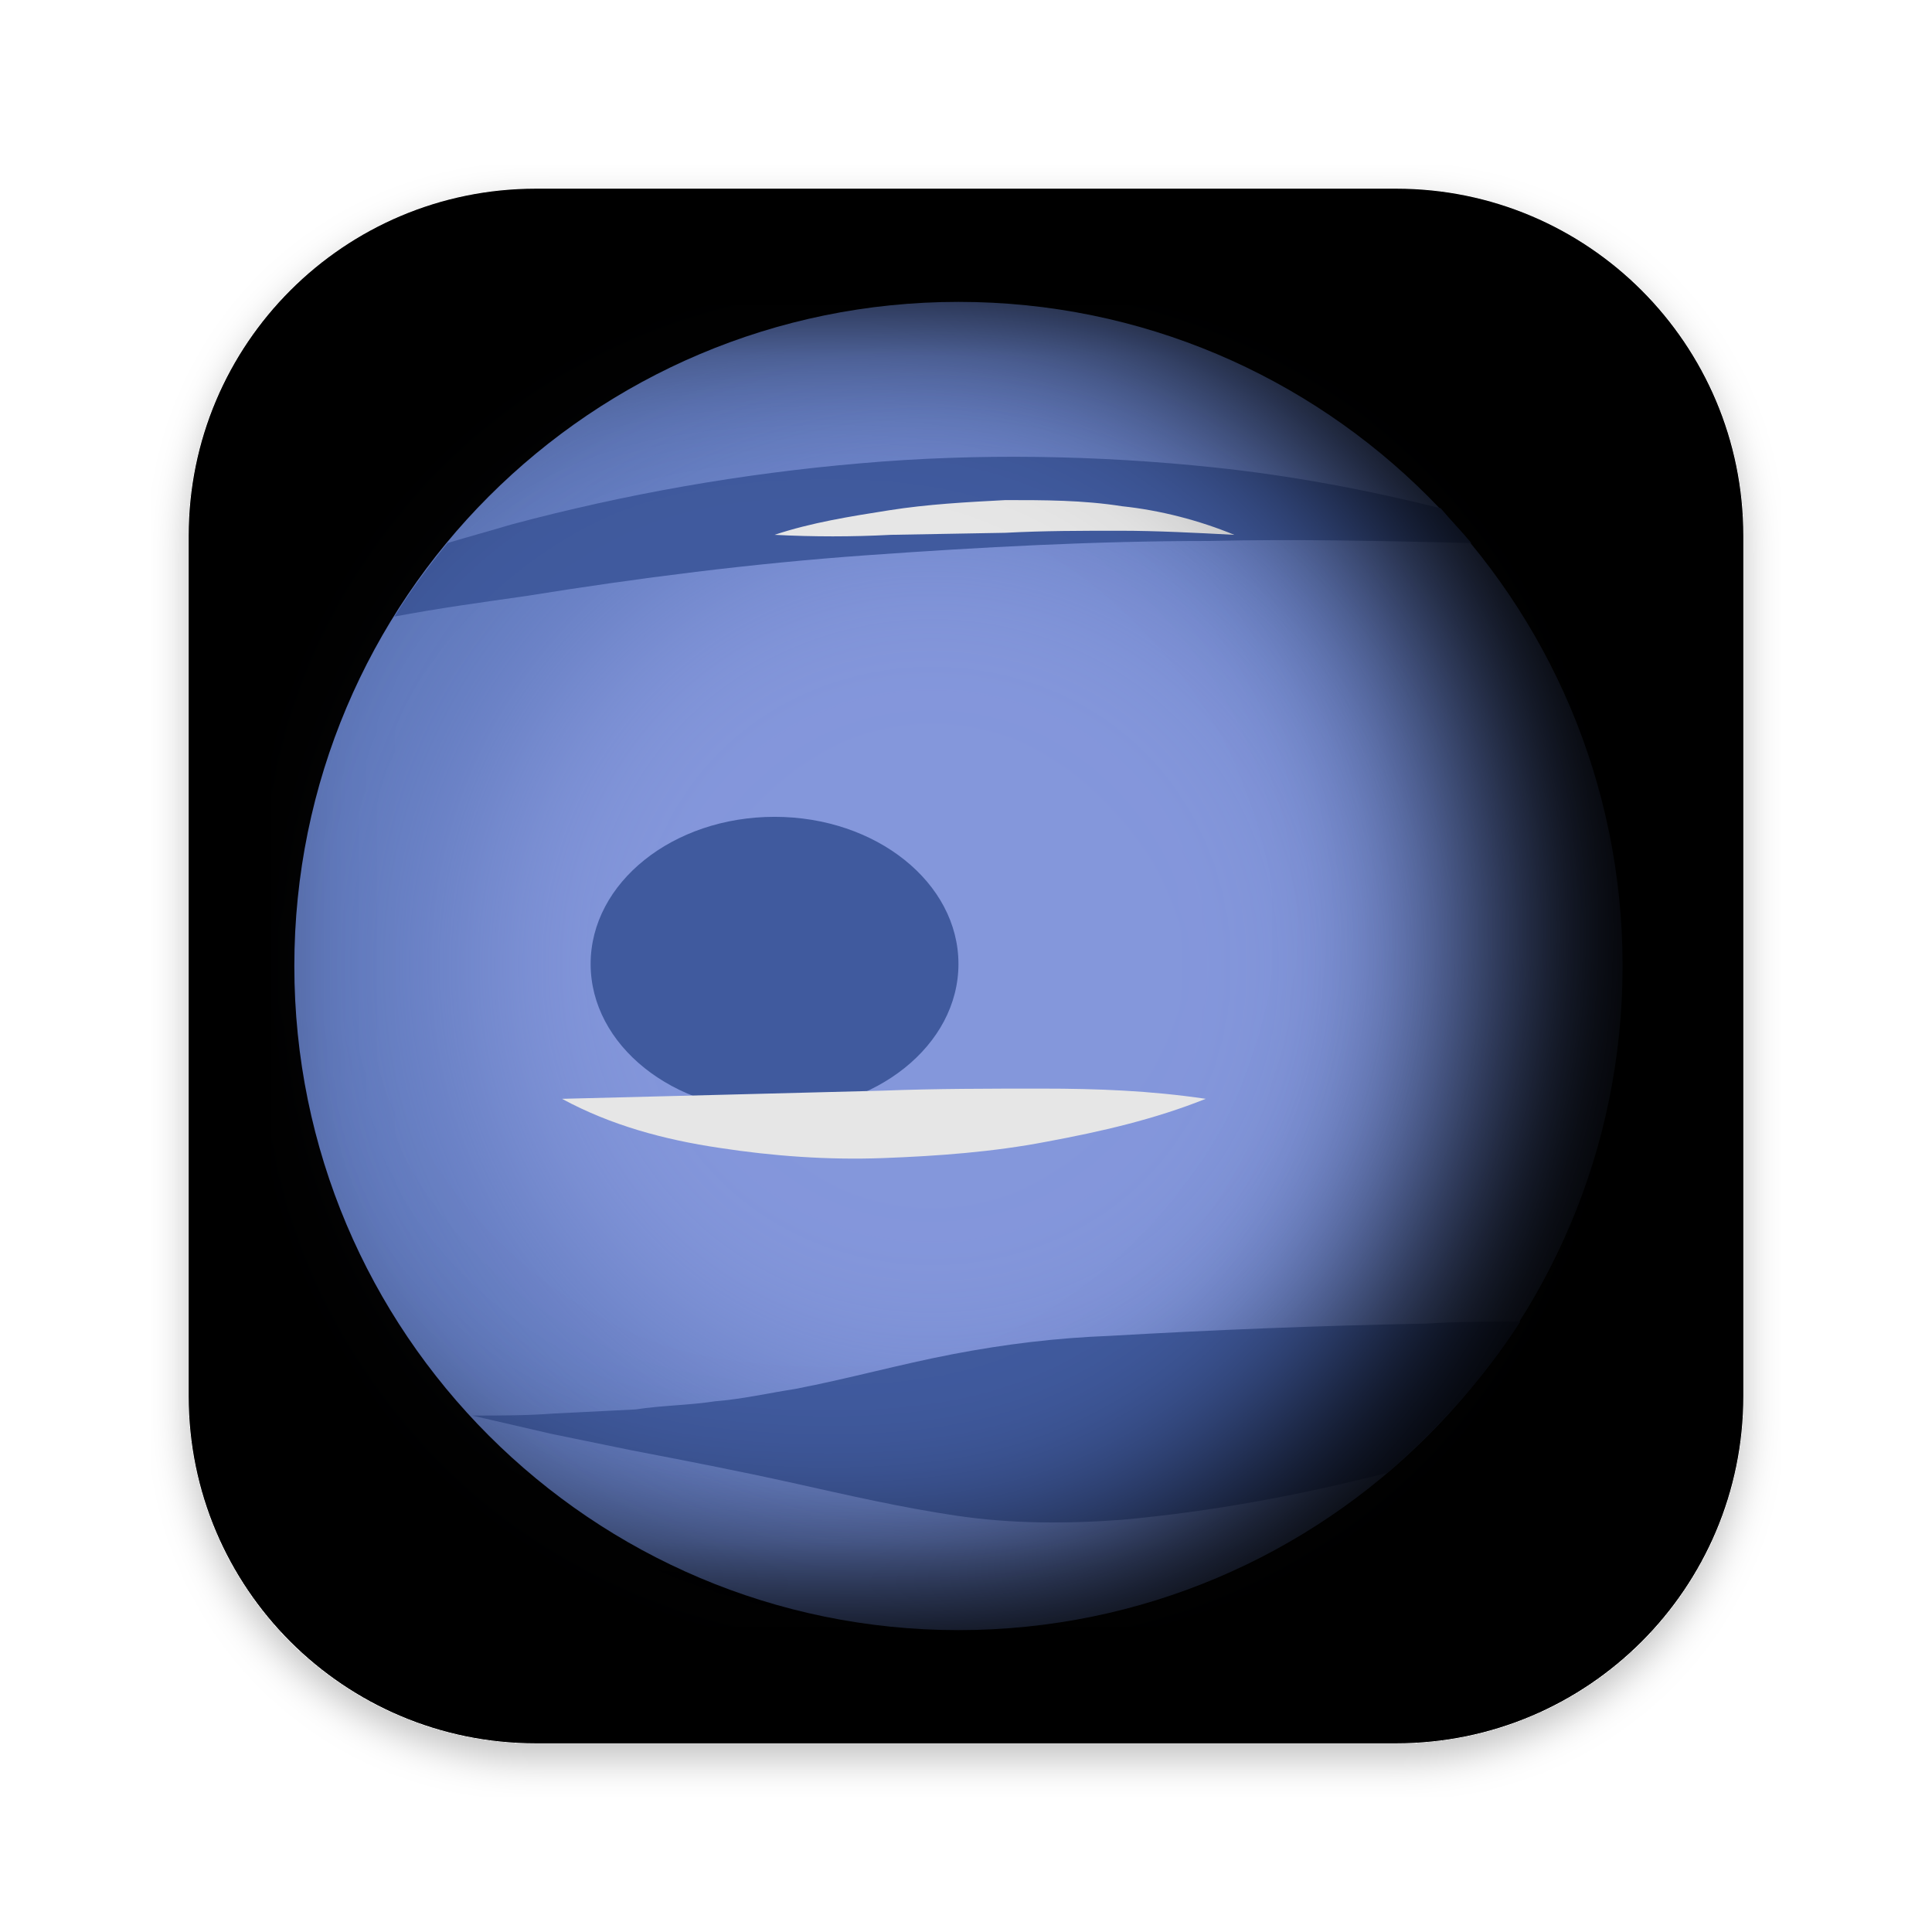
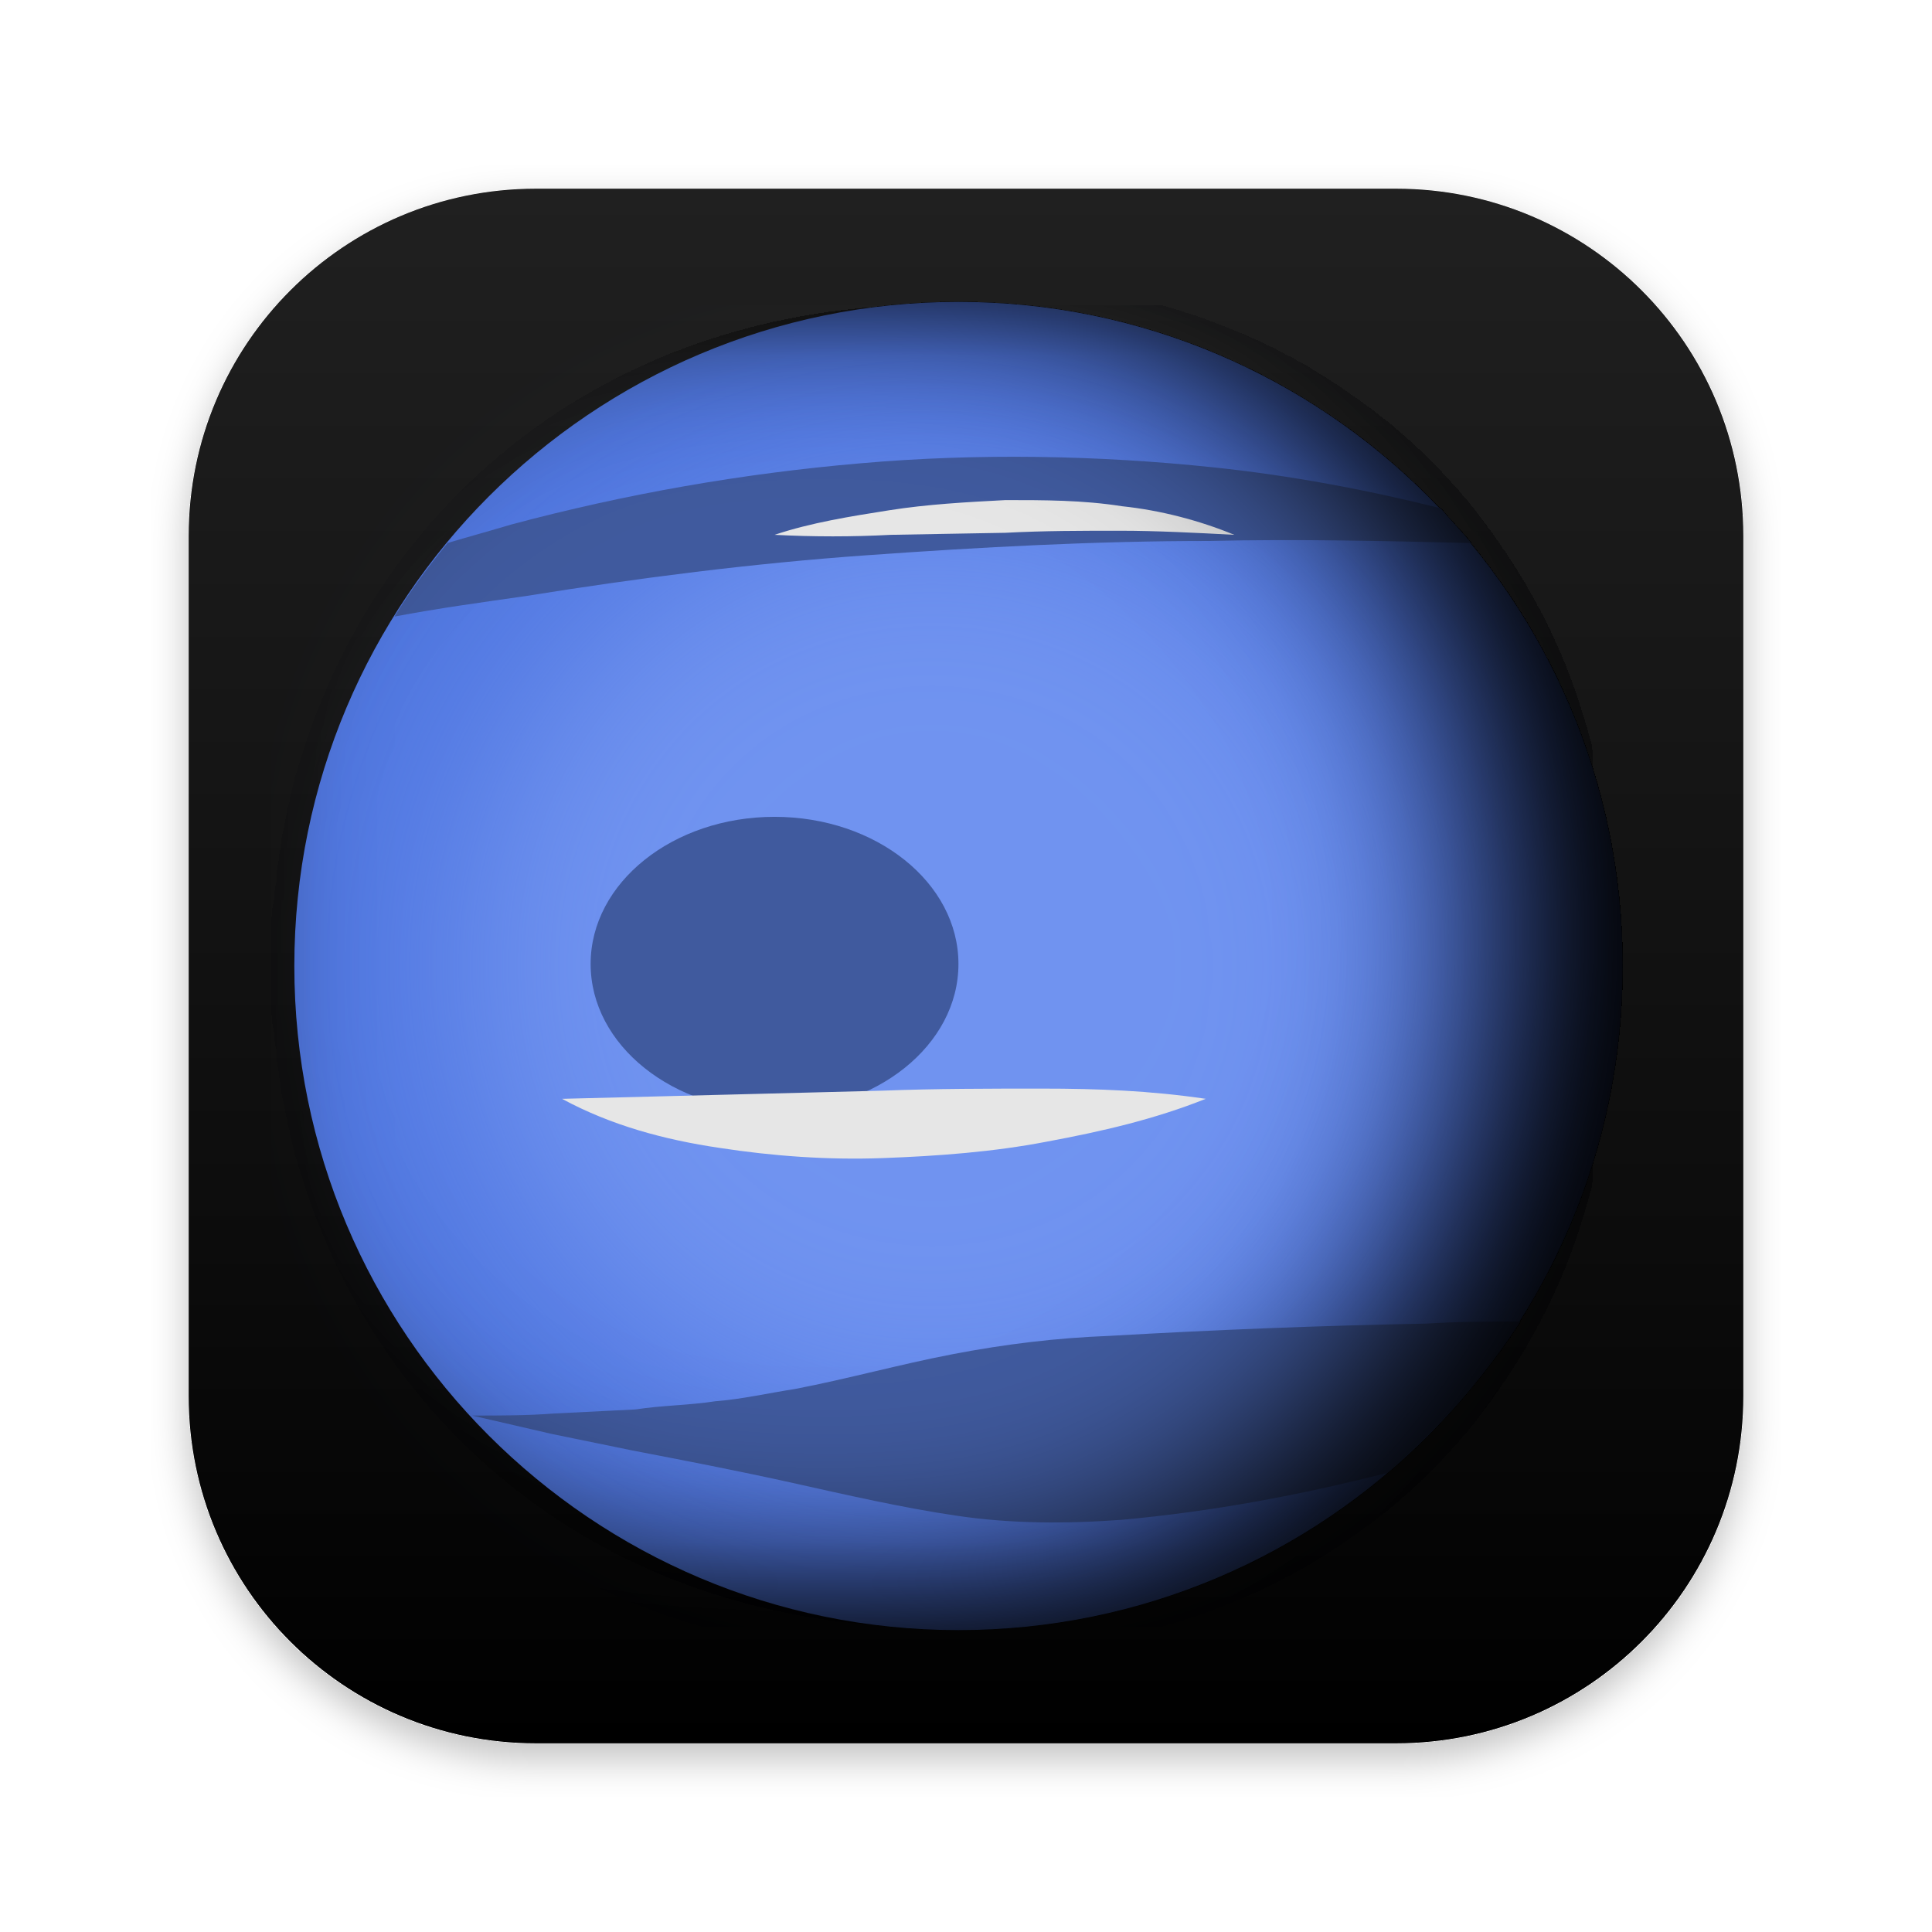
<svg xmlns="http://www.w3.org/2000/svg" width="512" height="512" viewBox="0 0 512 512" fill="none">
-   <g filter="url(#filter0_d_28804_8)">
-     <rect x="50" y="50" width="412" height="412" rx="92" fill="black" />
+   <g filter="url(#filter0_d_28807_2)">
+     <rect x="50" y="50" width="412" height="412" rx="92" fill="url(#paint0_linear_28807_2)" />
  </g>
-   <g filter="url(#filter1_i_28804_8)">
-     <path d="M254 432C351.202 432 430 353.202 430 256C430 158.798 351.202 80 254 80C156.798 80 78 158.798 78 256C78 353.202 156.798 432 254 432Z" fill="#6079BD" />
-     <g opacity="0.5" filter="url(#filter2_f_28804_8)">
-       <circle cx="247" cy="256" r="125" fill="#AFBAFF" fill-opacity="0.91" />
+   <g filter="url(#filter1_i_28807_2)">
+     <path d="M254 432C351.202 432 430 353.202 430 256C430 158.798 351.202 80 254 80C156.798 80 78 158.798 78 256C78 353.202 156.798 432 254 432Z" fill="#5077E1" />
+     <g opacity="0.5" filter="url(#filter2_f_28807_2)">
+       <circle cx="247" cy="256" r="125" fill="#90AFFF" />
    </g>
    <path d="M205.261 294.449C232.179 294.449 254 276.992 254 255.458C254 233.924 232.179 216.468 205.261 216.468C178.344 216.468 156.523 233.924 156.523 255.458C156.523 276.992 178.344 294.449 205.261 294.449Z" fill="#405A9E" />
    <path d="M319.526 291.2C305.988 296.615 291.908 299.865 277.286 302.572C263.206 305.28 248.584 306.363 233.963 306.905C219.341 307.446 204.72 306.363 190.64 304.197C176.018 302.031 161.938 298.24 148.941 291.2L191.723 290.117L233.963 289.034C248.043 288.492 262.123 288.492 276.203 288.492C290.824 288.492 304.904 289.034 319.526 291.2Z" fill="#E6E6E6" />
    <path d="M402.923 350.228C394.8 350.228 386.135 350.228 378.012 350.769C349.852 351.311 322.234 352.394 294.074 354.018C279.994 354.56 266.455 356.185 252.375 358.892C238.295 361.6 224.757 365.391 210.677 368.098C203.637 369.182 196.597 370.806 189.557 371.348C182.517 372.431 175.477 372.431 168.437 373.514L146.775 374.597C139.735 375.138 132.695 375.138 125.114 375.138L146.234 380.012L167.354 384.345C181.434 387.052 195.514 389.76 210.135 393.009C224.757 396.258 238.837 399.508 253.458 401.674C268.08 403.84 282.701 403.84 297.323 402.757C321.151 400.591 344.437 396.258 367.723 390.302C381.261 378.388 393.175 365.391 402.923 350.228Z" fill="#405A9E" />
    <path d="M229.631 147.151C259.957 144.985 290.283 143.36 320.609 143.36C343.354 142.818 366.64 143.36 389.926 143.902C387.219 140.652 384.511 137.945 381.803 134.695C362.308 129.822 342.271 126.031 321.693 123.865C290.825 120.615 258.874 120.074 228.006 122.782C196.597 125.489 165.729 130.905 135.403 139.028C129.988 140.652 124.031 142.277 118.616 143.902C113.742 149.858 108.868 156.357 104.536 163.397C115.908 161.231 127.822 159.606 139.194 157.982C169.52 153.108 199.305 149.317 229.631 147.151Z" fill="#405A9E" />
    <path d="M205.262 141.735C215.009 138.486 225.299 136.862 235.588 135.237C245.877 133.612 256.166 133.071 266.456 132.529C276.745 132.529 287.034 132.529 297.323 134.154C307.612 135.237 317.902 137.945 327.108 141.735C316.819 141.194 306.529 140.652 296.782 140.652C286.492 140.652 276.745 140.652 266.456 141.194L236.129 141.735C225.84 142.277 215.551 142.277 205.262 141.735Z" fill="#E6E6E6" />
  </g>
  <defs>
-     <filter id="filter0_d_28804_8" x="40" y="44" width="432" height="432" filterUnits="userSpaceOnUse" color-interpolation-filters="sRGB">
+     <filter id="filter0_d_28807_2" x="40" y="44" width="432" height="432" filterUnits="userSpaceOnUse" color-interpolation-filters="sRGB">
      <feFlood flood-opacity="0" result="BackgroundImageFix" />
      <feColorMatrix in="SourceAlpha" type="matrix" values="0 0 0 0 0 0 0 0 0 0 0 0 0 0 0 0 0 0 127 0" result="hardAlpha" />
      <feOffset dy="4" />
      <feGaussianBlur stdDeviation="5" />
      <feComposite in2="hardAlpha" operator="out" />
      <feColorMatrix type="matrix" values="0 0 0 0 0 0 0 0 0 0 0 0 0 0 0 0 0 0 0.25 0" />
-       <feBlend mode="normal" in2="BackgroundImageFix" result="effect1_dropShadow_28804_8" />
-       <feBlend mode="normal" in="SourceGraphic" in2="effect1_dropShadow_28804_8" result="shape" />
+       <feBlend mode="normal" in2="BackgroundImageFix" result="effect1_dropShadow_28807_2" />
+       <feBlend mode="normal" in="SourceGraphic" in2="effect1_dropShadow_28807_2" result="shape" />
    </filter>
-     <filter id="filter1_i_28804_8" x="45" y="71" width="385" height="361" filterUnits="userSpaceOnUse" color-interpolation-filters="sRGB">
+     <filter id="filter1_i_28807_2" x="45" y="71" width="385" height="361" filterUnits="userSpaceOnUse" color-interpolation-filters="sRGB">
      <feFlood flood-opacity="0" result="BackgroundImageFix" />
      <feBlend mode="normal" in="SourceGraphic" in2="BackgroundImageFix" result="shape" />
      <feColorMatrix in="SourceAlpha" type="matrix" values="0 0 0 0 0 0 0 0 0 0 0 0 0 0 0 0 0 0 127 0" result="hardAlpha" />
      <feOffset dx="-33" dy="-9" />
      <feGaussianBlur stdDeviation="25" />
      <feComposite in2="hardAlpha" operator="arithmetic" k2="-1" k3="1" />
      <feColorMatrix type="matrix" values="0 0 0 0 0 0 0 0 0 0 0 0 0 0 0 0 0 0 1 0" />
-       <feBlend mode="normal" in2="shape" result="effect1_innerShadow_28804_8" />
+       <feBlend mode="normal" in2="shape" result="effect1_innerShadow_28807_2" />
    </filter>
-     <filter id="filter2_f_28804_8" x="72" y="81" width="350" height="350" filterUnits="userSpaceOnUse" color-interpolation-filters="sRGB">
+     <filter id="filter2_f_28807_2" x="72" y="81" width="350" height="350" filterUnits="userSpaceOnUse" color-interpolation-filters="sRGB">
      <feFlood flood-opacity="0" result="BackgroundImageFix" />
      <feBlend mode="normal" in="SourceGraphic" in2="BackgroundImageFix" result="shape" />
-       <feGaussianBlur stdDeviation="25" result="effect1_foregroundBlur_28804_8" />
+       <feGaussianBlur stdDeviation="25" result="effect1_foregroundBlur_28807_2" />
    </filter>
+     <linearGradient id="paint0_linear_28807_2" x1="256" y1="50" x2="256" y2="462" gradientUnits="userSpaceOnUse">
+       <stop stop-color="#202020" />
+       <stop offset="0.678" stop-color="#0C0C0C" />
+       <stop offset="1" />
+     </linearGradient>
  </defs>
</svg>
